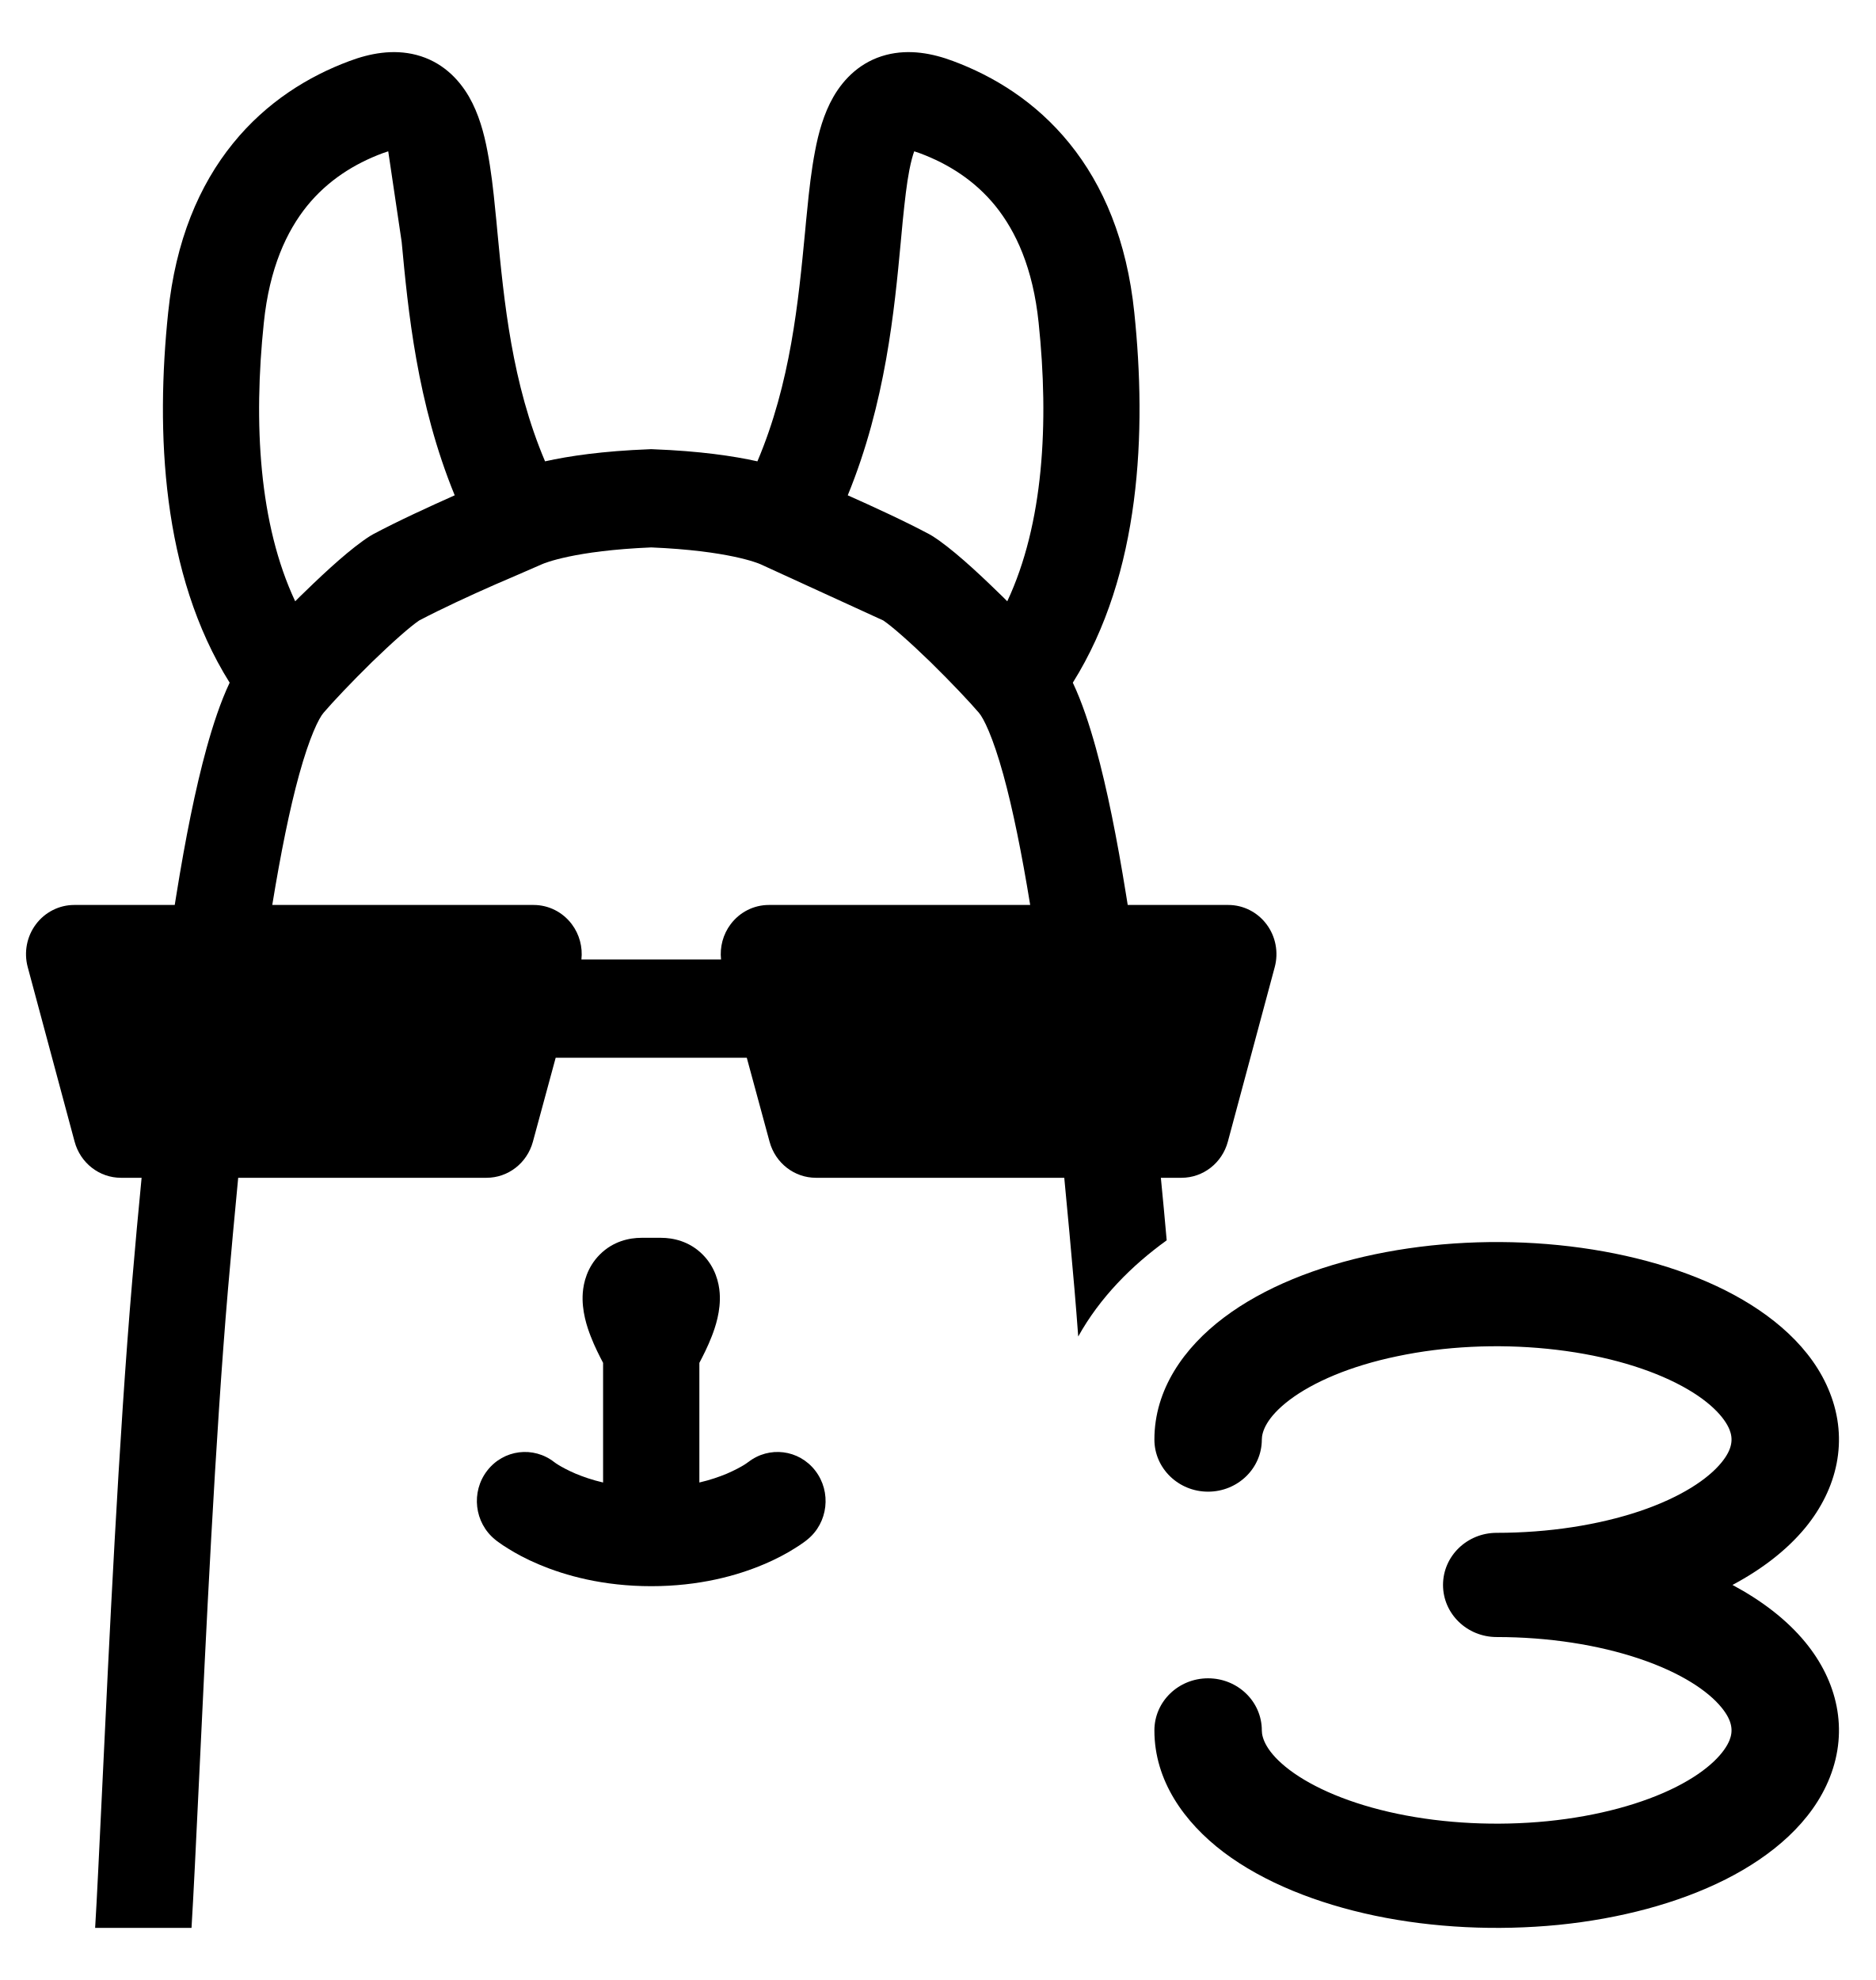
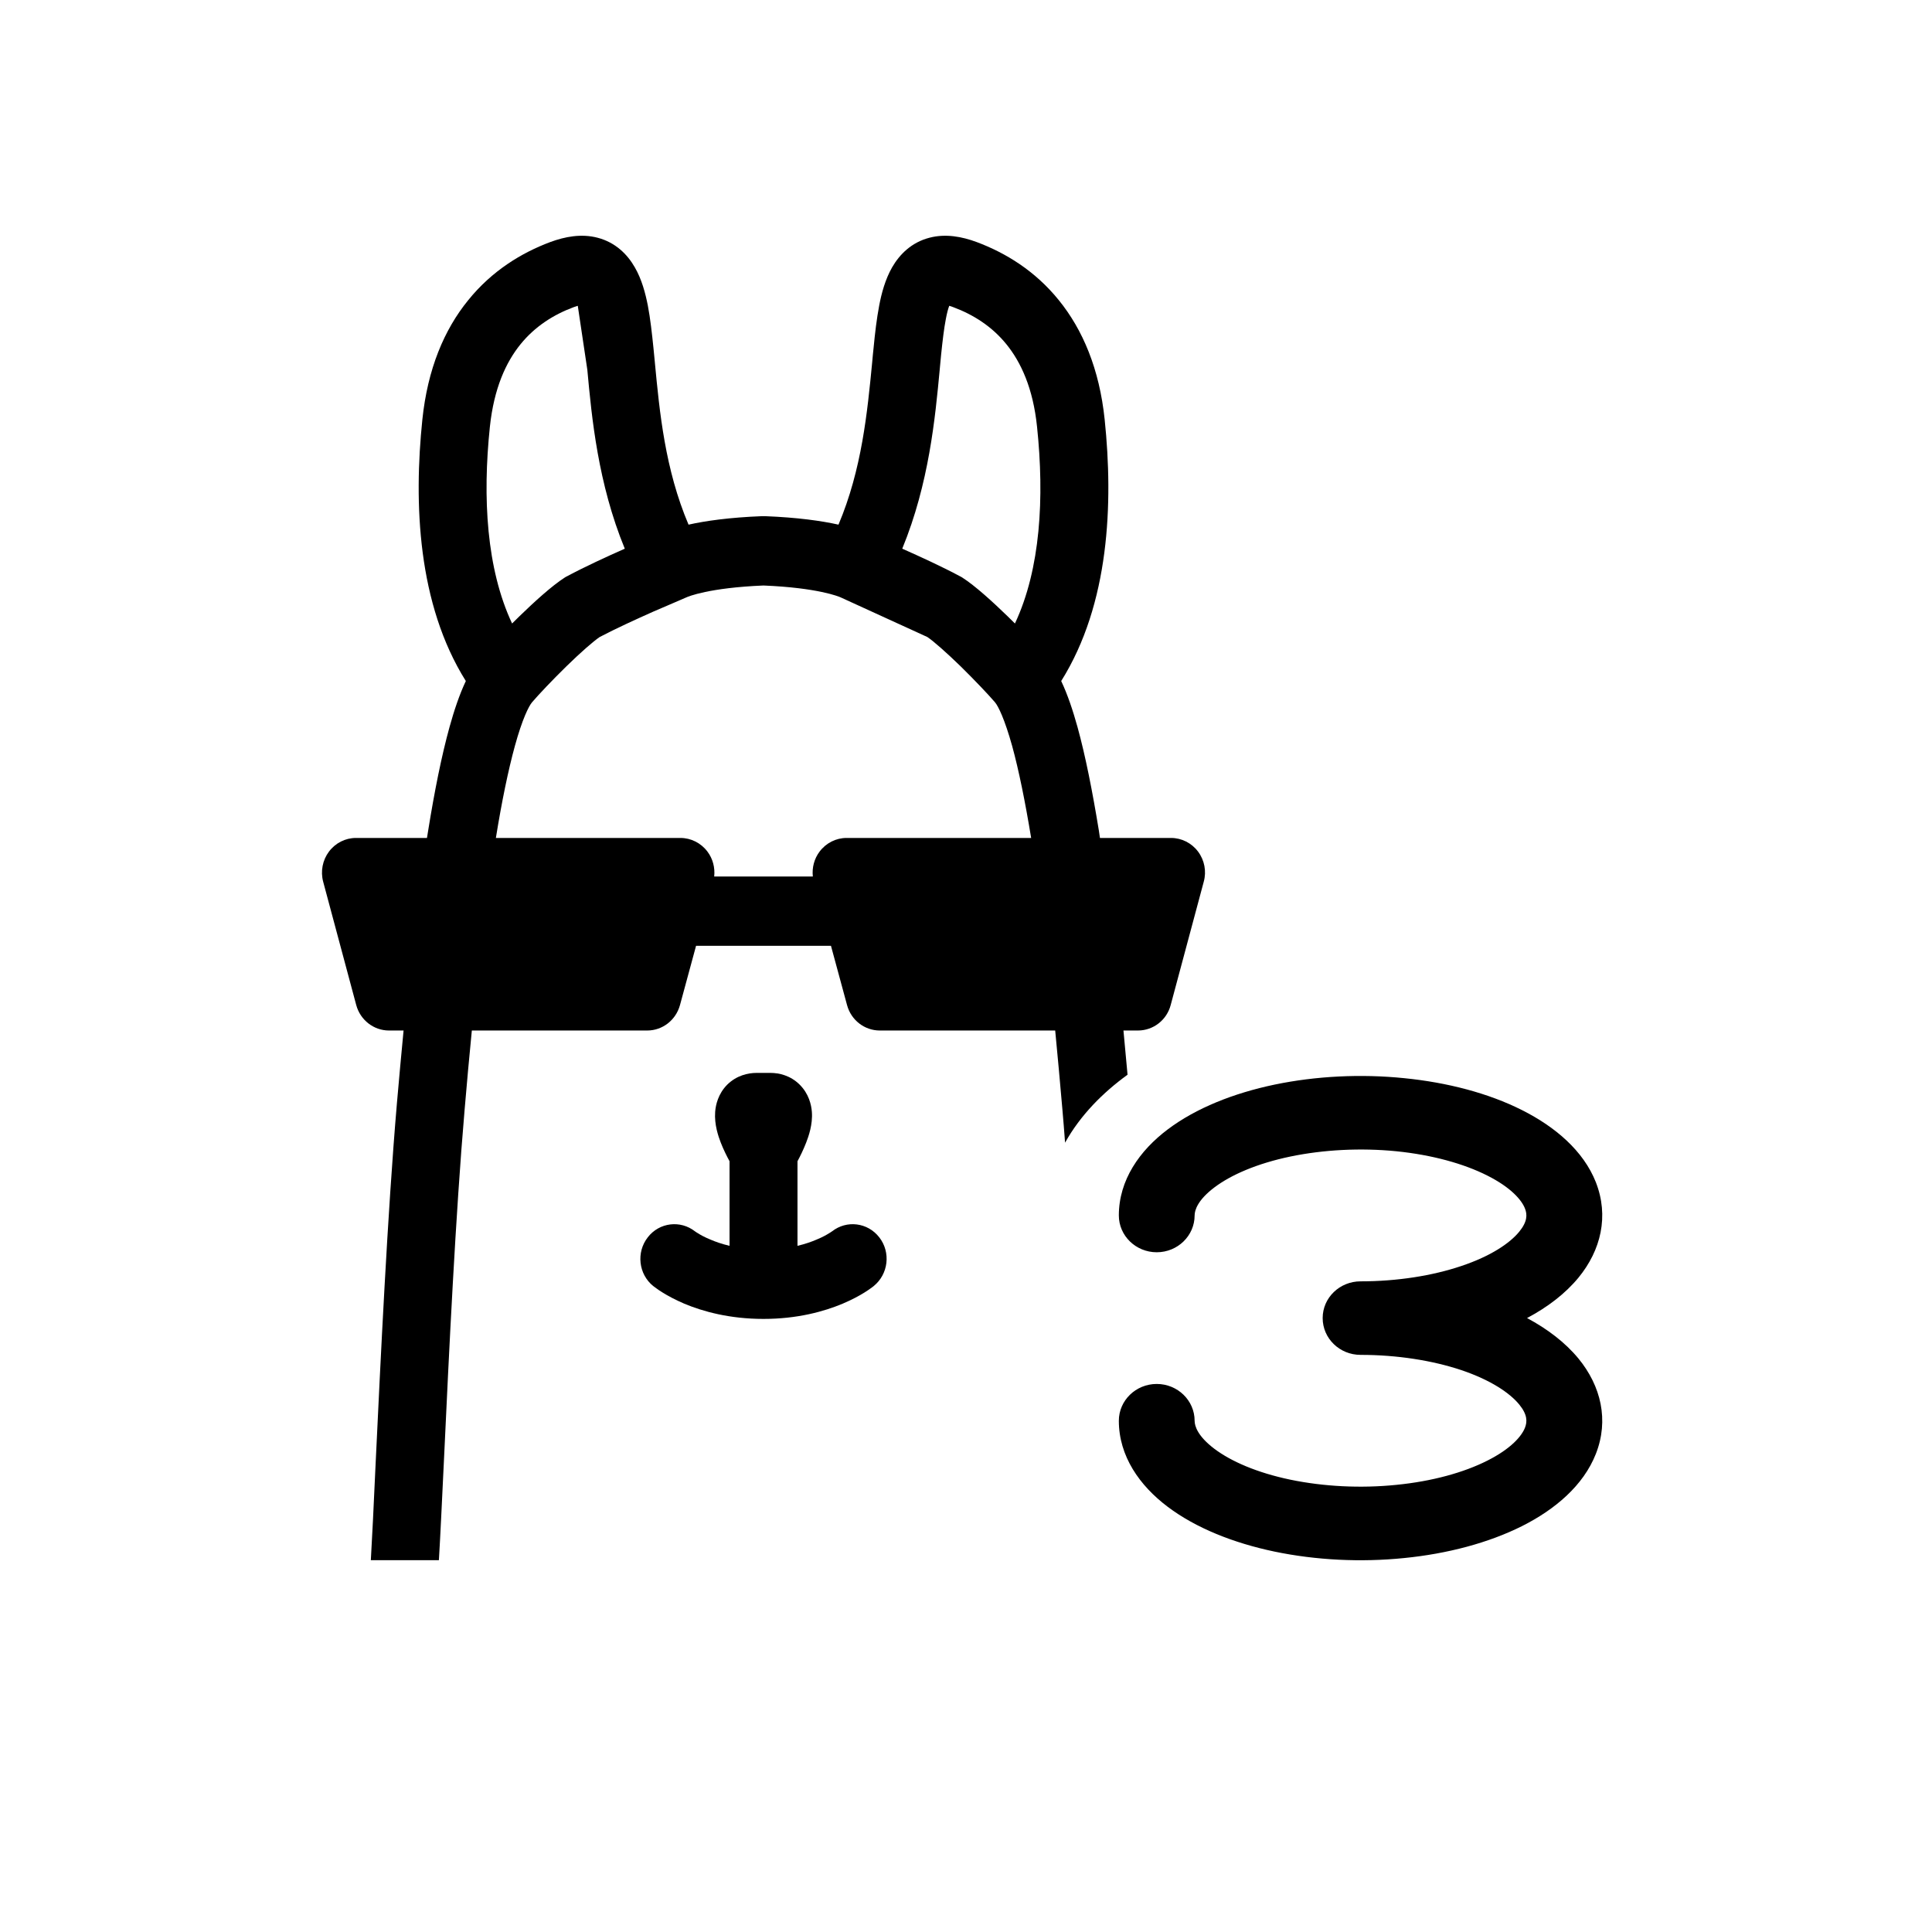
- <svg xmlns="http://www.w3.org/2000/svg" width="18" height="19" viewBox="0 0 18 19" fill="none">
-   <path fill-rule="evenodd" clip-rule="evenodd" d="M11.141 11.302H11.339C11.547 11.302 11.729 11.16 11.784 10.955L12.234 9.28C12.272 9.138 12.243 8.986 12.155 8.869C12.068 8.753 11.932 8.684 11.789 8.684H10.823L10.807 8.585C10.721 8.05 10.625 7.568 10.517 7.177C10.456 6.958 10.385 6.739 10.296 6.551C10.952 5.504 11.005 4.137 10.886 2.998C10.815 2.311 10.59 1.778 10.264 1.376C9.94 0.976 9.537 0.731 9.147 0.586C8.95 0.512 8.727 0.469 8.504 0.527C8.263 0.59 8.101 0.752 7.999 0.928C7.905 1.091 7.854 1.28 7.822 1.451C7.788 1.627 7.765 1.824 7.746 2.024C7.739 2.088 7.733 2.153 7.727 2.219C7.662 2.896 7.588 3.675 7.269 4.427C7.04 4.376 6.716 4.328 6.269 4.311C6.263 4.311 6.256 4.31 6.25 4.31C6.244 4.31 6.237 4.311 6.231 4.311C5.784 4.328 5.46 4.376 5.231 4.427C4.912 3.675 4.838 2.896 4.773 2.219L4.773 2.218C4.767 2.152 4.761 2.087 4.754 2.024C4.735 1.824 4.712 1.627 4.678 1.451C4.646 1.28 4.595 1.091 4.501 0.928C4.399 0.752 4.237 0.59 3.996 0.527C3.773 0.469 3.55 0.512 3.353 0.586C2.963 0.731 2.56 0.976 2.236 1.376C1.91 1.778 1.685 2.311 1.614 2.998C1.495 4.137 1.548 5.504 2.204 6.551C2.115 6.739 2.044 6.958 1.983 7.177C1.875 7.568 1.779 8.05 1.693 8.585L1.677 8.684H0.712C0.568 8.684 0.432 8.753 0.345 8.869C0.257 8.986 0.228 9.138 0.266 9.28L0.716 10.955C0.771 11.16 0.953 11.302 1.161 11.302H1.359C1.327 11.629 1.297 11.96 1.269 12.29C1.139 13.806 1.045 15.803 0.98 17.175C0.952 17.758 0.93 18.228 0.913 18.5H1.838C1.857 18.192 1.881 17.691 1.91 17.084C1.975 15.715 2.065 13.808 2.188 12.372C2.219 12.013 2.252 11.655 2.286 11.302H4.669C4.877 11.302 5.058 11.161 5.114 10.957L5.333 10.15H6.248L6.25 10.15L6.252 10.15H7.167L7.386 10.957C7.442 11.161 7.623 11.302 7.831 11.302H10.214C10.248 11.655 10.281 12.013 10.312 12.372C10.324 12.518 10.337 12.67 10.348 12.825C10.556 12.45 10.864 12.142 11.197 11.902C11.179 11.701 11.161 11.501 11.141 11.302ZM3.726 1.452C3.711 1.457 3.692 1.463 3.67 1.471C3.4 1.572 3.146 1.731 2.947 1.976C2.751 2.219 2.586 2.572 2.532 3.097C2.431 4.061 2.485 5.028 2.833 5.77C2.866 5.737 2.9 5.703 2.934 5.671C3.132 5.478 3.374 5.256 3.551 5.144C3.56 5.138 3.57 5.133 3.58 5.127C3.822 4.998 4.124 4.86 4.364 4.753C4 3.866 3.916 2.972 3.855 2.322L3.726 1.452ZM4.75 5.61C4.518 5.712 4.24 5.84 4.023 5.954C3.937 6.012 3.768 6.161 3.571 6.352C3.375 6.544 3.192 6.738 3.105 6.84C3.06 6.892 2.972 7.068 2.871 7.433C2.78 7.763 2.694 8.188 2.613 8.684H5.121C5.265 8.684 5.4 8.752 5.488 8.869C5.561 8.966 5.593 9.088 5.58 9.207H6.248L6.25 9.207L6.252 9.207H6.92C6.907 9.088 6.939 8.966 7.012 8.869C7.1 8.752 7.235 8.684 7.379 8.684H9.887C9.806 8.188 9.72 7.763 9.629 7.433C9.528 7.068 9.44 6.892 9.395 6.84C9.308 6.738 9.125 6.544 8.929 6.352C8.732 6.161 8.563 6.012 8.477 5.954L7.3 5.415C7.276 5.404 6.989 5.284 6.25 5.253C5.511 5.284 5.224 5.404 5.2 5.415C5.123 5.449 5.046 5.482 4.968 5.516C4.895 5.547 4.823 5.578 4.75 5.61ZM8.136 4.753C8.376 4.86 8.678 4.998 8.92 5.127C8.93 5.133 8.94 5.138 8.949 5.144C9.126 5.256 9.368 5.478 9.566 5.671C9.6 5.703 9.634 5.737 9.667 5.77C10.015 5.028 10.069 4.061 9.968 3.097C9.914 2.572 9.749 2.219 9.553 1.976C9.354 1.731 9.1 1.572 8.83 1.471C8.808 1.463 8.789 1.457 8.774 1.452C8.76 1.49 8.744 1.547 8.727 1.633C8.702 1.762 8.684 1.921 8.664 2.118C8.658 2.182 8.652 2.25 8.645 2.32L8.645 2.321C8.584 2.972 8.5 3.866 8.136 4.753Z" fill="black" />
-   <path d="M6.156 11.878C6.041 11.878 5.885 11.91 5.757 12.038C5.634 12.161 5.6 12.31 5.593 12.407C5.58 12.579 5.637 12.741 5.669 12.823C5.707 12.922 5.754 13.013 5.788 13.078V14.226C5.684 14.202 5.596 14.171 5.526 14.142C5.447 14.108 5.391 14.077 5.357 14.056C5.339 14.045 5.328 14.037 5.323 14.033L5.32 14.031C5.12 13.874 4.833 13.909 4.676 14.112C4.518 14.316 4.552 14.612 4.752 14.774L4.753 14.775L4.755 14.776L4.758 14.779L4.767 14.786C4.774 14.791 4.783 14.798 4.793 14.805C4.814 14.82 4.843 14.84 4.878 14.861C4.948 14.905 5.047 14.96 5.174 15.013C5.427 15.12 5.79 15.221 6.25 15.221C6.71 15.221 7.073 15.12 7.326 15.013C7.453 14.96 7.552 14.905 7.622 14.861C7.657 14.84 7.686 14.82 7.707 14.805C7.717 14.798 7.726 14.791 7.733 14.786L7.742 14.779L7.745 14.776L7.747 14.775L7.748 14.774C7.948 14.613 7.982 14.316 7.824 14.112C7.667 13.909 7.38 13.874 7.18 14.031L7.173 14.034L7.176 14.034C7.171 14.038 7.159 14.046 7.143 14.056C7.109 14.077 7.053 14.108 6.974 14.142C6.904 14.171 6.816 14.202 6.712 14.226V13.078C6.746 13.013 6.793 12.922 6.831 12.823C6.863 12.741 6.92 12.579 6.907 12.407C6.9 12.31 6.866 12.161 6.743 12.038C6.615 11.91 6.459 11.878 6.344 11.878H6.156Z" fill="black" />
-   <path fill-rule="evenodd" clip-rule="evenodd" d="M13.196 12.036C13.757 11.919 14.368 11.889 14.957 11.948C15.544 12.007 16.103 12.153 16.56 12.383C17.008 12.609 17.393 12.935 17.561 13.363C17.743 13.822 17.632 14.287 17.326 14.66C17.146 14.878 16.905 15.061 16.627 15.209C16.905 15.358 17.146 15.54 17.326 15.759C17.632 16.131 17.743 16.596 17.561 17.056C17.393 17.483 17.008 17.809 16.56 18.035C16.103 18.265 15.544 18.412 14.957 18.471C14.368 18.529 13.757 18.5 13.196 18.383C12.639 18.266 12.128 18.063 11.745 17.775C11.363 17.486 11.079 17.085 11.079 16.605C11.079 16.328 11.31 16.105 11.594 16.105C11.879 16.105 12.11 16.328 12.11 16.605C12.11 16.676 12.151 16.814 12.377 16.985C12.603 17.155 12.957 17.31 13.412 17.405C13.863 17.499 14.366 17.524 14.851 17.476C15.339 17.427 15.767 17.308 16.085 17.148C16.411 16.983 16.554 16.811 16.599 16.698C16.631 16.616 16.633 16.52 16.52 16.383C16.392 16.227 16.135 16.052 15.734 15.917C15.339 15.784 14.862 15.709 14.364 15.709C14.079 15.709 13.849 15.485 13.849 15.209C13.849 14.933 14.079 14.709 14.364 14.709C14.862 14.709 15.339 14.634 15.734 14.502C16.135 14.367 16.392 14.192 16.52 14.036C16.633 13.899 16.631 13.802 16.599 13.72C16.554 13.607 16.411 13.435 16.085 13.271C15.767 13.111 15.339 12.992 14.851 12.943C14.366 12.894 13.863 12.919 13.412 13.014C12.957 13.108 12.603 13.263 12.377 13.433C12.151 13.604 12.11 13.743 12.11 13.814C12.11 14.09 11.879 14.314 11.594 14.314C11.31 14.314 11.079 14.09 11.079 13.814C11.079 13.333 11.363 12.932 11.745 12.644C12.128 12.355 12.639 12.152 13.196 12.036Z" fill="black" />
+ <svg xmlns="http://www.w3.org/2000/svg" width="18" height="18" viewBox="0 0 18 18" fill="none">
+   <path fill-rule="evenodd" clip-rule="evenodd" d="M10.467 9.601H10.602C10.745 9.601 10.87 9.504 10.907 9.364L11.215 8.215C11.242 8.118 11.222 8.014 11.162 7.934C11.102 7.854 11.009 7.807 10.91 7.807H10.248L10.238 7.739C10.178 7.372 10.113 7.042 10.039 6.774C9.997 6.623 9.948 6.474 9.887 6.345C10.337 5.627 10.373 4.69 10.292 3.909C10.243 3.438 10.088 3.072 9.865 2.797C9.643 2.522 9.367 2.355 9.099 2.255C8.964 2.205 8.811 2.175 8.659 2.215C8.493 2.258 8.382 2.369 8.312 2.49C8.248 2.602 8.213 2.731 8.191 2.848C8.168 2.969 8.152 3.104 8.139 3.241C8.134 3.285 8.13 3.329 8.126 3.375C8.081 3.839 8.03 4.373 7.812 4.888C7.655 4.853 7.433 4.821 7.127 4.809C7.122 4.809 7.118 4.809 7.113 4.809C7.109 4.809 7.104 4.809 7.1 4.809C6.794 4.821 6.572 4.853 6.415 4.888C6.196 4.373 6.145 3.839 6.101 3.375L6.101 3.374C6.096 3.329 6.092 3.284 6.088 3.241C6.074 3.104 6.059 2.969 6.036 2.848C6.013 2.731 5.979 2.602 5.914 2.49C5.845 2.369 5.733 2.258 5.568 2.215C5.415 2.175 5.263 2.205 5.127 2.255C4.86 2.355 4.584 2.522 4.362 2.797C4.138 3.072 3.984 3.438 3.935 3.909C3.854 4.69 3.89 5.627 4.34 6.345C4.279 6.474 4.23 6.623 4.188 6.774C4.114 7.042 4.048 7.372 3.989 7.739L3.978 7.807H3.316C3.218 7.807 3.125 7.854 3.065 7.934C3.005 8.014 2.985 8.118 3.011 8.215L3.319 9.364C3.357 9.504 3.482 9.601 3.624 9.601H3.76C3.738 9.826 3.718 10.053 3.698 10.279C3.609 11.319 3.545 12.688 3.5 13.628C3.482 14.027 3.466 14.35 3.455 14.536H4.089C4.102 14.325 4.118 13.982 4.138 13.566C4.182 12.627 4.244 11.319 4.329 10.335C4.35 10.089 4.372 9.843 4.396 9.601H6.03C6.172 9.601 6.296 9.505 6.335 9.365L6.485 8.812H7.112L7.113 8.812L7.115 8.812H7.742L7.892 9.365C7.93 9.505 8.055 9.601 8.197 9.601H9.831C9.854 9.843 9.877 10.089 9.898 10.335C9.907 10.436 9.915 10.539 9.923 10.646C10.066 10.389 10.277 10.178 10.505 10.013C10.493 9.875 10.48 9.738 10.467 9.601ZM5.383 2.849C5.373 2.852 5.36 2.856 5.344 2.862C5.159 2.931 4.985 3.04 4.849 3.208C4.714 3.375 4.602 3.617 4.564 3.977C4.495 4.637 4.532 5.3 4.771 5.809C4.794 5.786 4.817 5.764 4.84 5.741C4.976 5.609 5.142 5.457 5.263 5.38C5.269 5.376 5.276 5.372 5.283 5.369C5.449 5.28 5.656 5.185 5.821 5.112C5.571 4.504 5.513 3.891 5.472 3.445L5.383 2.849ZM6.085 5.699C5.926 5.77 5.735 5.857 5.587 5.935C5.528 5.975 5.411 6.077 5.277 6.208C5.142 6.34 5.017 6.473 4.957 6.543C4.927 6.578 4.866 6.699 4.797 6.95C4.735 7.176 4.675 7.467 4.62 7.807H6.339C6.438 7.807 6.531 7.854 6.591 7.934C6.641 8 6.663 8.084 6.654 8.166H7.112L7.113 8.166L7.115 8.166H7.573C7.564 8.084 7.586 8 7.636 7.934C7.696 7.854 7.789 7.807 7.887 7.807H9.607C9.551 7.467 9.492 7.176 9.43 6.95C9.36 6.699 9.3 6.578 9.27 6.543C9.21 6.473 9.084 6.34 8.95 6.208C8.815 6.077 8.699 5.975 8.64 5.935L7.833 5.566C7.816 5.558 7.62 5.476 7.113 5.455C6.606 5.476 6.41 5.558 6.394 5.566C6.341 5.589 6.288 5.612 6.234 5.635C6.185 5.656 6.135 5.677 6.085 5.699ZM8.406 5.112C8.571 5.185 8.778 5.28 8.944 5.369C8.951 5.372 8.957 5.376 8.964 5.38C9.085 5.457 9.251 5.609 9.387 5.741C9.41 5.764 9.433 5.786 9.456 5.809C9.695 5.3 9.731 4.637 9.662 3.977C9.625 3.617 9.512 3.375 9.377 3.208C9.241 3.04 9.067 2.931 8.882 2.862C8.867 2.856 8.854 2.852 8.844 2.849C8.834 2.875 8.823 2.914 8.812 2.973C8.795 3.061 8.782 3.171 8.768 3.306C8.764 3.35 8.76 3.396 8.755 3.444L8.755 3.445C8.713 3.891 8.656 4.504 8.406 5.112Z" fill="black" />
+   <path d="M7.049 9.996C6.97 9.996 6.863 10.019 6.775 10.106C6.691 10.191 6.668 10.293 6.663 10.359C6.654 10.477 6.693 10.588 6.715 10.645C6.741 10.712 6.773 10.775 6.797 10.819V11.607C6.725 11.59 6.665 11.569 6.617 11.548C6.563 11.526 6.524 11.504 6.501 11.489C6.489 11.482 6.481 11.477 6.478 11.474L6.476 11.473C6.339 11.365 6.142 11.389 6.035 11.528C5.926 11.668 5.949 11.871 6.086 11.982L6.087 11.983L6.088 11.983L6.091 11.985L6.097 11.99C6.102 11.994 6.108 11.998 6.115 12.003C6.129 12.014 6.149 12.027 6.173 12.042C6.221 12.072 6.289 12.109 6.375 12.146C6.549 12.219 6.798 12.288 7.113 12.288C7.429 12.288 7.677 12.219 7.851 12.146C7.938 12.109 8.006 12.072 8.054 12.042C8.078 12.027 8.097 12.014 8.112 12.003C8.119 11.998 8.125 11.994 8.13 11.99L8.136 11.985L8.139 11.983L8.14 11.983L8.14 11.982C8.277 11.871 8.301 11.668 8.192 11.528C8.084 11.389 7.888 11.365 7.751 11.473L7.746 11.475L7.748 11.475C7.744 11.477 7.737 11.483 7.726 11.489C7.702 11.504 7.664 11.526 7.61 11.548C7.562 11.569 7.502 11.59 7.43 11.607V10.819C7.454 10.775 7.485 10.712 7.511 10.645C7.533 10.588 7.573 10.477 7.564 10.359C7.559 10.293 7.536 10.191 7.451 10.106C7.364 10.019 7.257 9.996 7.178 9.996H7.049Z" fill="black" />
+   <path fill-rule="evenodd" clip-rule="evenodd" d="M11.875 10.105C12.26 10.025 12.679 10.004 13.082 10.045C13.485 10.085 13.868 10.185 14.181 10.343C14.489 10.498 14.752 10.721 14.868 11.014C14.992 11.33 14.916 11.648 14.706 11.904C14.583 12.053 14.418 12.179 14.227 12.28C14.418 12.382 14.583 12.508 14.706 12.657C14.916 12.913 14.992 13.231 14.868 13.546C14.752 13.84 14.489 14.063 14.181 14.218C13.868 14.375 13.485 14.476 13.082 14.516C12.679 14.557 12.26 14.536 11.875 14.456C11.493 14.376 11.143 14.237 10.88 14.039C10.618 13.842 10.424 13.567 10.424 13.237C10.424 13.048 10.582 12.894 10.777 12.894C10.972 12.894 11.13 13.048 11.13 13.237C11.13 13.286 11.159 13.381 11.314 13.498C11.469 13.615 11.711 13.721 12.023 13.786C12.332 13.85 12.677 13.868 13.01 13.834C13.344 13.801 13.638 13.719 13.856 13.609C14.079 13.497 14.178 13.379 14.208 13.301C14.23 13.245 14.231 13.179 14.154 13.085C14.066 12.978 13.89 12.858 13.615 12.765C13.345 12.675 13.017 12.623 12.676 12.623C12.481 12.623 12.323 12.47 12.323 12.28C12.323 12.091 12.481 11.938 12.676 11.938C13.017 11.938 13.345 11.886 13.615 11.795C13.89 11.703 14.066 11.583 14.154 11.476C14.231 11.382 14.23 11.316 14.208 11.26C14.178 11.182 14.079 11.064 13.856 10.952C13.638 10.842 13.344 10.76 13.01 10.726C12.677 10.693 12.332 10.711 12.023 10.775C11.711 10.84 11.469 10.946 11.314 11.063C11.159 11.18 11.13 11.275 11.13 11.324C11.13 11.513 10.972 11.667 10.777 11.667C10.582 11.667 10.424 11.513 10.424 11.324C10.424 10.994 10.618 10.719 10.88 10.522C11.143 10.324 11.493 10.185 11.875 10.105Z" fill="black" />
</svg>
